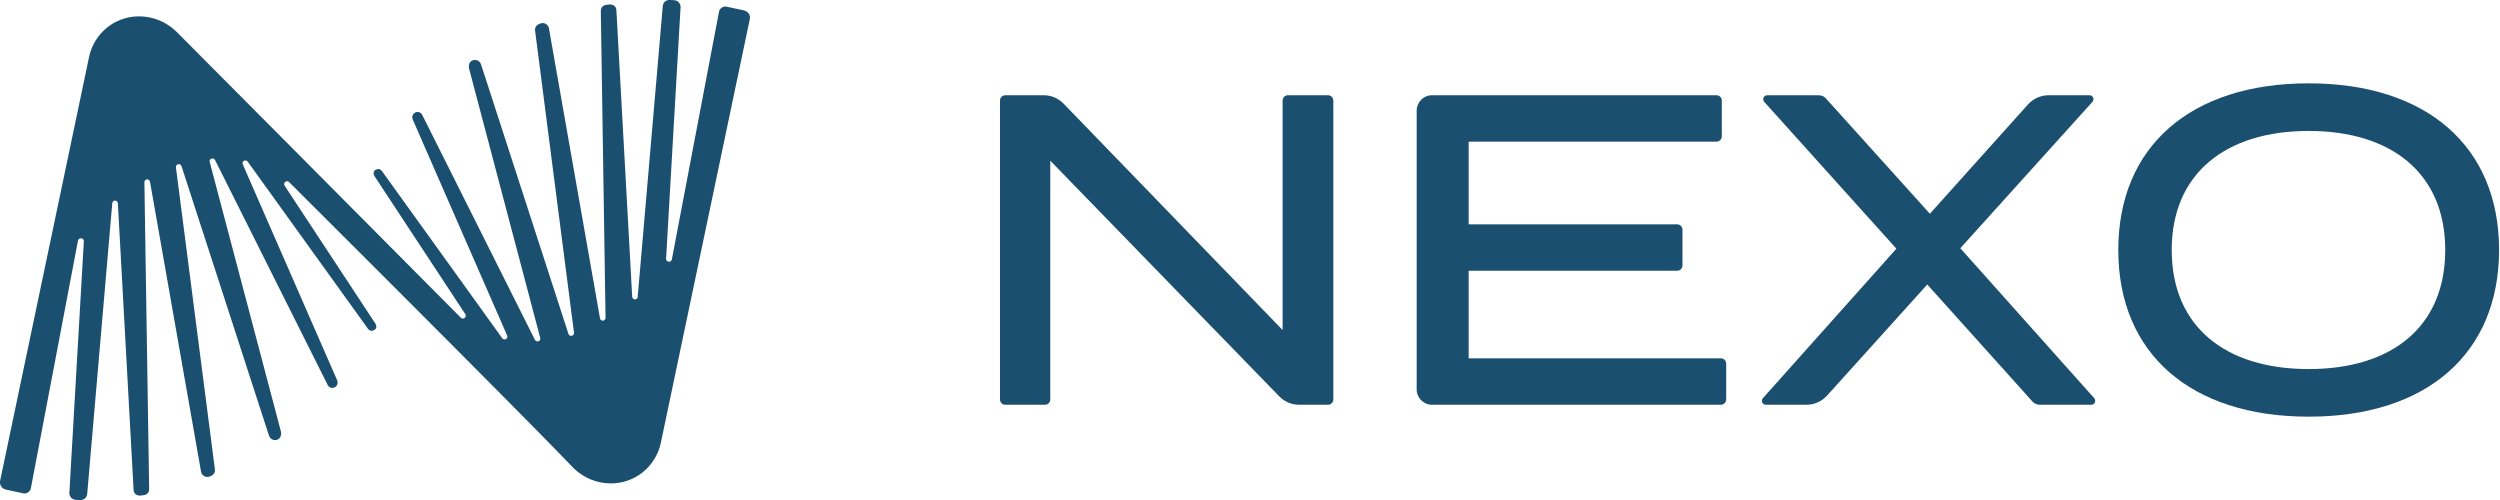
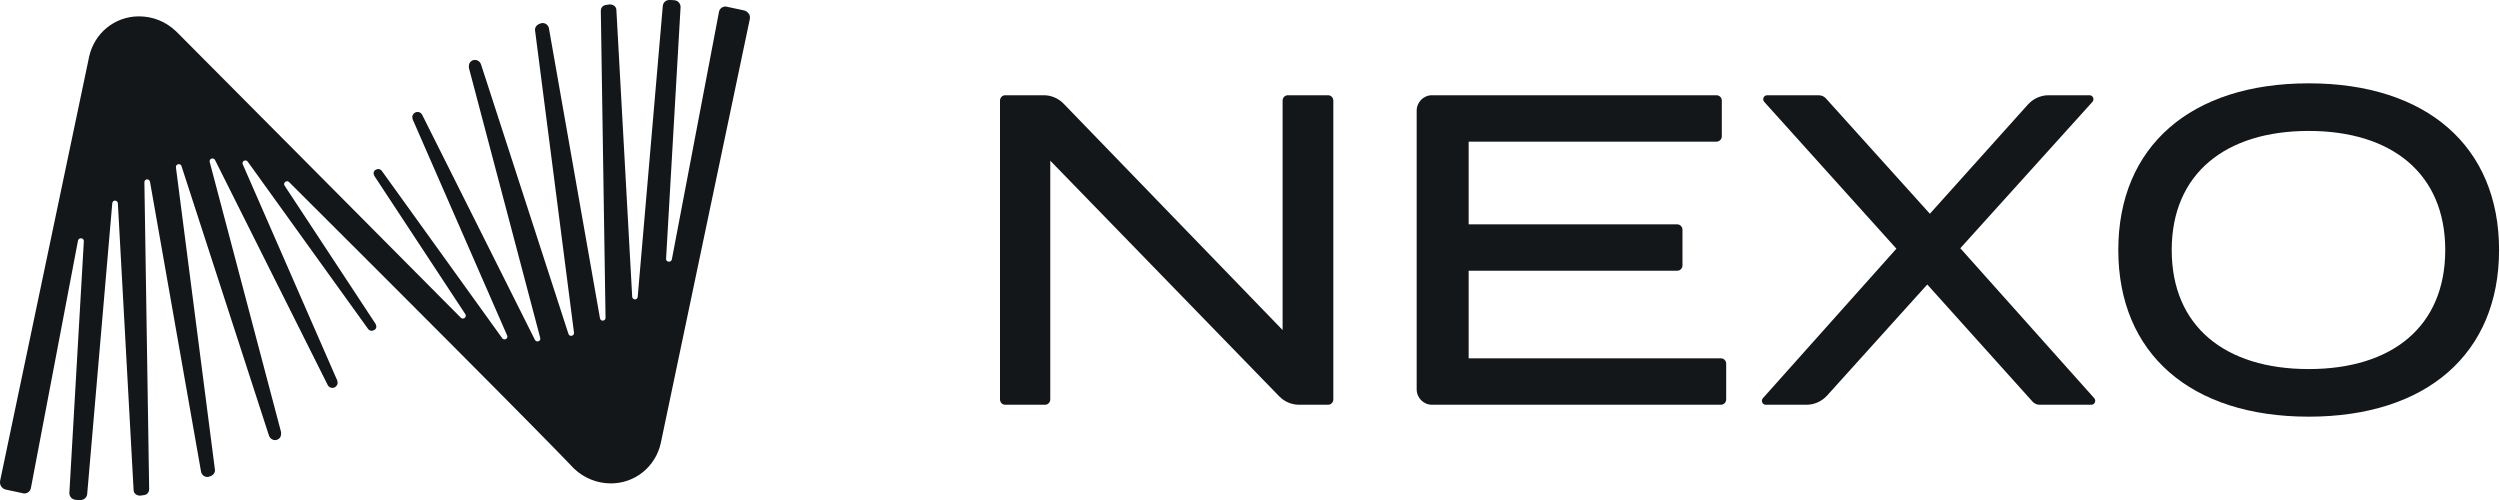
<svg xmlns="http://www.w3.org/2000/svg" viewBox="0 0 220 44" fill="none" aria-label="Nexo">
-   <path d="M117.333 8.855V35.143C117.333 35.405 117.129 35.617 116.876 35.617H114.316C113.659 35.617 113.029 35.348 112.563 34.868L92.424 14.14V35.145C92.424 35.408 92.219 35.619 91.966 35.619H88.457C88.204 35.619 88 35.408 88 35.145V8.855C88 8.592 88.204 8.381 88.457 8.381H91.853C92.511 8.381 93.143 8.652 93.609 9.134L112.869 29.043V8.855C112.869 8.592 113.074 8.381 113.327 8.381H116.874C117.127 8.381 117.331 8.592 117.331 8.855H117.333Z" fill="#1B4F70" />
-   <path d="M151.905 32.009V35.145C151.905 35.408 151.696 35.619 151.437 35.619H126.012C125.27 35.619 124.667 35.009 124.667 34.258V9.742C124.667 8.991 125.27 8.381 126.012 8.381H151.051C151.31 8.381 151.519 8.592 151.519 8.855V11.991C151.519 12.253 151.31 12.465 151.051 12.465H129.242V19.742H147.59C147.849 19.742 148.058 19.954 148.058 20.216V23.352C148.058 23.615 147.849 23.826 147.59 23.826H129.242V31.531H151.437C151.696 31.531 151.905 31.742 151.905 32.005V32.009Z" fill="#1B4F70" />
-   <path d="M172.508 21.845L184.291 35.038C184.49 35.26 184.336 35.619 184.044 35.619H179.485C179.248 35.619 179.021 35.518 178.859 35.337L169.6 25.036L160.792 34.8C160.32 35.324 159.658 35.619 158.965 35.619H155.385C155.092 35.619 154.938 35.26 155.137 35.038L166.883 21.884L155.255 8.967C155.054 8.744 155.208 8.383 155.502 8.383H160.059C160.296 8.383 160.523 8.485 160.683 8.663L169.829 18.81L178.449 9.207C178.921 8.681 179.585 8.381 180.279 8.381H183.888C184.182 8.381 184.334 8.742 184.133 8.965L172.508 21.845Z" fill="#1B4F70" />
-   <path d="M186.41 22C186.41 12.868 192.803 7.333 203.165 7.333C213.527 7.333 219.918 12.868 219.918 22C219.918 31.133 213.525 36.667 203.165 36.667C192.806 36.667 186.41 31.133 186.41 22ZM215.181 22C215.181 15.28 210.482 11.523 203.165 11.523C195.848 11.523 191.111 15.278 191.111 22C191.111 28.722 195.809 32.477 203.165 32.477C210.521 32.477 215.181 28.722 215.181 22Z" fill="#1B4F70" />
-   <path d="M65.881 1.201C65.784 1.052 65.639 0.95 65.471 0.915L63.865 0.572C63.552 0.572 63.305 0.783 63.265 1.074L59.119 22.849C59.039 23.126 58.594 23.074 58.616 22.77V22.761L59.891 0.62C59.891 0.304 59.657 0.048 59.357 0.022C59.22 0.004 59.066 0 58.894 0C58.594 0 58.351 0.229 58.325 0.528L56.119 26.11C56.101 26.431 55.664 26.413 55.634 26.123L54.24 0.858C54.218 0.59 54.001 0.387 53.648 0.387C53.64 0.387 53.309 0.44 53.309 0.44C53.062 0.466 52.872 0.686 52.872 0.95L53.287 27.975C53.278 28.274 52.85 28.31 52.797 28.002L48.311 2.521C48.271 2.235 48.033 2.028 47.746 2.028C47.675 2.028 47.605 2.042 47.459 2.103C47.186 2.213 47.04 2.464 47.089 2.71L50.512 29.282C50.534 29.581 50.111 29.665 50.022 29.379L42.32 5.636C42.232 5.412 42.029 5.271 41.795 5.271C41.681 5.271 41.57 5.306 41.482 5.372C41.323 5.478 41.239 5.641 41.261 5.966L47.543 29.748C47.605 30.03 47.217 30.171 47.071 29.902L47.058 29.876L37.154 10.107C37.075 9.948 36.921 9.852 36.749 9.852C36.616 9.852 36.488 9.909 36.409 10.001C36.325 10.08 36.281 10.195 36.281 10.314C36.281 10.34 36.303 10.472 36.312 10.494L44.627 29.52C44.755 29.792 44.371 30.008 44.191 29.757L44.164 29.718L33.594 15.03C33.511 14.929 33.392 14.872 33.268 14.872C33.233 14.872 33.056 14.942 33.025 14.96C32.928 15.026 32.876 15.132 32.876 15.255C32.876 15.29 32.92 15.448 32.942 15.479L40.948 27.645C41.111 27.9 40.767 28.173 40.547 27.953C40.547 27.953 15.49 2.737 15.477 2.737C15.477 2.737 15.477 2.737 15.477 2.741C14.595 1.901 13.443 1.439 12.235 1.439C10.113 1.439 8.309 2.895 7.845 4.981L0.011 42.306C-0.024 42.478 0.006 42.654 0.104 42.799C0.201 42.948 0.346 43.05 0.518 43.085L2.124 43.428C2.433 43.428 2.68 43.217 2.724 42.926L6.866 21.16C6.941 20.869 7.395 20.922 7.378 21.234L6.103 43.384C6.103 43.701 6.337 43.956 6.641 43.982C6.756 44 6.888 44 7.003 44C7.021 44 7.096 44 7.104 44C7.4 44 7.647 43.771 7.673 43.472L9.879 17.895C9.897 17.565 10.351 17.582 10.373 17.895L11.758 43.146C11.78 43.415 11.996 43.617 12.349 43.617C12.358 43.617 12.689 43.564 12.689 43.564C12.936 43.538 13.126 43.318 13.126 43.054L12.707 16.038C12.707 15.726 13.143 15.69 13.201 15.998L17.687 41.479C17.727 41.765 17.965 41.972 18.252 41.972C18.322 41.972 18.393 41.958 18.539 41.897C18.808 41.791 18.958 41.54 18.909 41.29L15.482 14.731C15.446 14.423 15.883 14.331 15.976 14.621V14.63L23.678 38.359C23.766 38.584 23.969 38.729 24.203 38.729C24.317 38.729 24.428 38.694 24.516 38.628C24.675 38.522 24.759 38.359 24.736 38.029L18.455 14.256C18.38 13.961 18.781 13.816 18.927 14.089L28.839 33.884C28.919 34.038 29.073 34.135 29.245 34.135C29.377 34.135 29.505 34.078 29.585 33.986C29.664 33.906 29.712 33.792 29.712 33.673C29.712 33.647 29.691 33.515 29.682 33.493L21.366 14.467C21.238 14.194 21.622 13.979 21.803 14.23L21.825 14.26L32.399 28.956C32.483 29.058 32.602 29.115 32.725 29.115C32.761 29.115 32.937 29.044 32.964 29.027C33.065 28.961 33.118 28.855 33.118 28.728C33.118 28.692 33.074 28.534 33.052 28.503L25.045 16.337C24.882 16.082 25.226 15.814 25.442 16.025C49.427 39.934 50.494 41.241 50.516 41.241C50.516 41.241 50.516 41.241 50.516 41.237C51.399 42.077 52.55 42.539 53.759 42.539C55.876 42.539 57.681 41.083 58.148 38.997L65.983 1.681C66.018 1.509 65.987 1.333 65.89 1.188L65.881 1.201Z" fill="#1B4F70" />
+   <path d="M117.333 8.855V35.143C117.333 35.405 117.129 35.617 116.876 35.617H114.316C113.659 35.617 113.029 35.348 112.563 34.868L92.424 14.14V35.145C92.424 35.408 92.219 35.619 91.966 35.619H88.457C88.204 35.619 88 35.408 88 35.145V8.855C88 8.592 88.204 8.381 88.457 8.381H91.853C92.511 8.381 93.143 8.652 93.609 9.134L112.869 29.043V8.855C112.869 8.592 113.074 8.381 113.327 8.381H116.874C117.127 8.381 117.331 8.592 117.331 8.855H117.333Z" fill="#14171A" />
+   <path d="M151.905 32.009V35.145C151.905 35.408 151.696 35.619 151.437 35.619H126.012C125.27 35.619 124.667 35.009 124.667 34.258V9.742C124.667 8.991 125.27 8.381 126.012 8.381H151.051C151.31 8.381 151.519 8.592 151.519 8.855V11.991C151.519 12.253 151.31 12.465 151.051 12.465H129.242V19.742H147.59C147.849 19.742 148.058 19.954 148.058 20.216V23.352C148.058 23.615 147.849 23.826 147.59 23.826H129.242V31.531H151.437C151.696 31.531 151.905 31.742 151.905 32.005V32.009Z" fill="#14171A" />
+   <path d="M172.508 21.845L184.291 35.038C184.49 35.26 184.336 35.619 184.044 35.619H179.485C179.248 35.619 179.021 35.518 178.859 35.337L169.6 25.036L160.792 34.8C160.32 35.324 159.658 35.619 158.965 35.619H155.385C155.092 35.619 154.938 35.26 155.137 35.038L166.883 21.884L155.255 8.967C155.054 8.744 155.208 8.383 155.502 8.383H160.059C160.296 8.383 160.523 8.485 160.683 8.663L169.829 18.81L178.449 9.207C178.921 8.681 179.585 8.381 180.279 8.381H183.888C184.182 8.381 184.334 8.742 184.133 8.965L172.508 21.845Z" fill="#14171A" />
+   <path d="M186.41 22C186.41 12.868 192.803 7.333 203.165 7.333C213.527 7.333 219.918 12.868 219.918 22C219.918 31.133 213.525 36.667 203.165 36.667C192.806 36.667 186.41 31.133 186.41 22ZM215.181 22C215.181 15.28 210.482 11.523 203.165 11.523C195.848 11.523 191.111 15.278 191.111 22C191.111 28.722 195.809 32.477 203.165 32.477C210.521 32.477 215.181 28.722 215.181 22Z" fill="#14171A" />
+   <path d="M65.881 1.201C65.784 1.052 65.639 0.95 65.471 0.915L63.865 0.572C63.552 0.572 63.305 0.783 63.265 1.074L59.119 22.849C59.039 23.126 58.594 23.074 58.616 22.77V22.761L59.891 0.62C59.891 0.304 59.657 0.048 59.357 0.022C59.22 0.004 59.066 0 58.894 0C58.594 0 58.351 0.229 58.325 0.528L56.119 26.11C56.101 26.431 55.664 26.413 55.634 26.123L54.24 0.858C54.218 0.59 54.001 0.387 53.648 0.387C53.64 0.387 53.309 0.44 53.309 0.44C53.062 0.466 52.872 0.686 52.872 0.95L53.287 27.975C53.278 28.274 52.85 28.31 52.797 28.002L48.311 2.521C48.271 2.235 48.033 2.028 47.746 2.028C47.675 2.028 47.605 2.042 47.459 2.103C47.186 2.213 47.04 2.464 47.089 2.71L50.512 29.282C50.534 29.581 50.111 29.665 50.022 29.379L42.32 5.636C42.232 5.412 42.029 5.271 41.795 5.271C41.681 5.271 41.57 5.306 41.482 5.372C41.323 5.478 41.239 5.641 41.261 5.966L47.543 29.748C47.605 30.03 47.217 30.171 47.071 29.902L47.058 29.876L37.154 10.107C37.075 9.948 36.921 9.852 36.749 9.852C36.616 9.852 36.488 9.909 36.409 10.001C36.325 10.08 36.281 10.195 36.281 10.314C36.281 10.34 36.303 10.472 36.312 10.494L44.627 29.52C44.755 29.792 44.371 30.008 44.191 29.757L44.164 29.718L33.594 15.03C33.511 14.929 33.392 14.872 33.268 14.872C33.233 14.872 33.056 14.942 33.025 14.96C32.928 15.026 32.876 15.132 32.876 15.255C32.876 15.29 32.92 15.448 32.942 15.479L40.948 27.645C41.111 27.9 40.767 28.173 40.547 27.953C40.547 27.953 15.49 2.737 15.477 2.737C15.477 2.737 15.477 2.737 15.477 2.741C14.595 1.901 13.443 1.439 12.235 1.439C10.113 1.439 8.309 2.895 7.845 4.981L0.011 42.306C-0.024 42.478 0.006 42.654 0.104 42.799C0.201 42.948 0.346 43.05 0.518 43.085L2.124 43.428C2.433 43.428 2.68 43.217 2.724 42.926L6.866 21.16C6.941 20.869 7.395 20.922 7.378 21.234L6.103 43.384C6.103 43.701 6.337 43.956 6.641 43.982C6.756 44 6.888 44 7.003 44C7.021 44 7.096 44 7.104 44C7.4 44 7.647 43.771 7.673 43.472L9.879 17.895C9.897 17.565 10.351 17.582 10.373 17.895L11.758 43.146C11.78 43.415 11.996 43.617 12.349 43.617C12.358 43.617 12.689 43.564 12.689 43.564C12.936 43.538 13.126 43.318 13.126 43.054L12.707 16.038C12.707 15.726 13.143 15.69 13.201 15.998L17.687 41.479C17.727 41.765 17.965 41.972 18.252 41.972C18.322 41.972 18.393 41.958 18.539 41.897C18.808 41.791 18.958 41.54 18.909 41.29L15.482 14.731C15.446 14.423 15.883 14.331 15.976 14.621V14.63L23.678 38.359C23.766 38.584 23.969 38.729 24.203 38.729C24.317 38.729 24.428 38.694 24.516 38.628C24.675 38.522 24.759 38.359 24.736 38.029L18.455 14.256C18.38 13.961 18.781 13.816 18.927 14.089L28.839 33.884C28.919 34.038 29.073 34.135 29.245 34.135C29.377 34.135 29.505 34.078 29.585 33.986C29.664 33.906 29.712 33.792 29.712 33.673C29.712 33.647 29.691 33.515 29.682 33.493L21.366 14.467C21.238 14.194 21.622 13.979 21.803 14.23L21.825 14.26L32.399 28.956C32.483 29.058 32.602 29.115 32.725 29.115C32.761 29.115 32.937 29.044 32.964 29.027C33.065 28.961 33.118 28.855 33.118 28.728C33.118 28.692 33.074 28.534 33.052 28.503L25.045 16.337C24.882 16.082 25.226 15.814 25.442 16.025C49.427 39.934 50.494 41.241 50.516 41.241C50.516 41.241 50.516 41.241 50.516 41.237C51.399 42.077 52.55 42.539 53.759 42.539C55.876 42.539 57.681 41.083 58.148 38.997L65.983 1.681C66.018 1.509 65.987 1.333 65.89 1.188L65.881 1.201Z" fill="#14171A" />
</svg>
